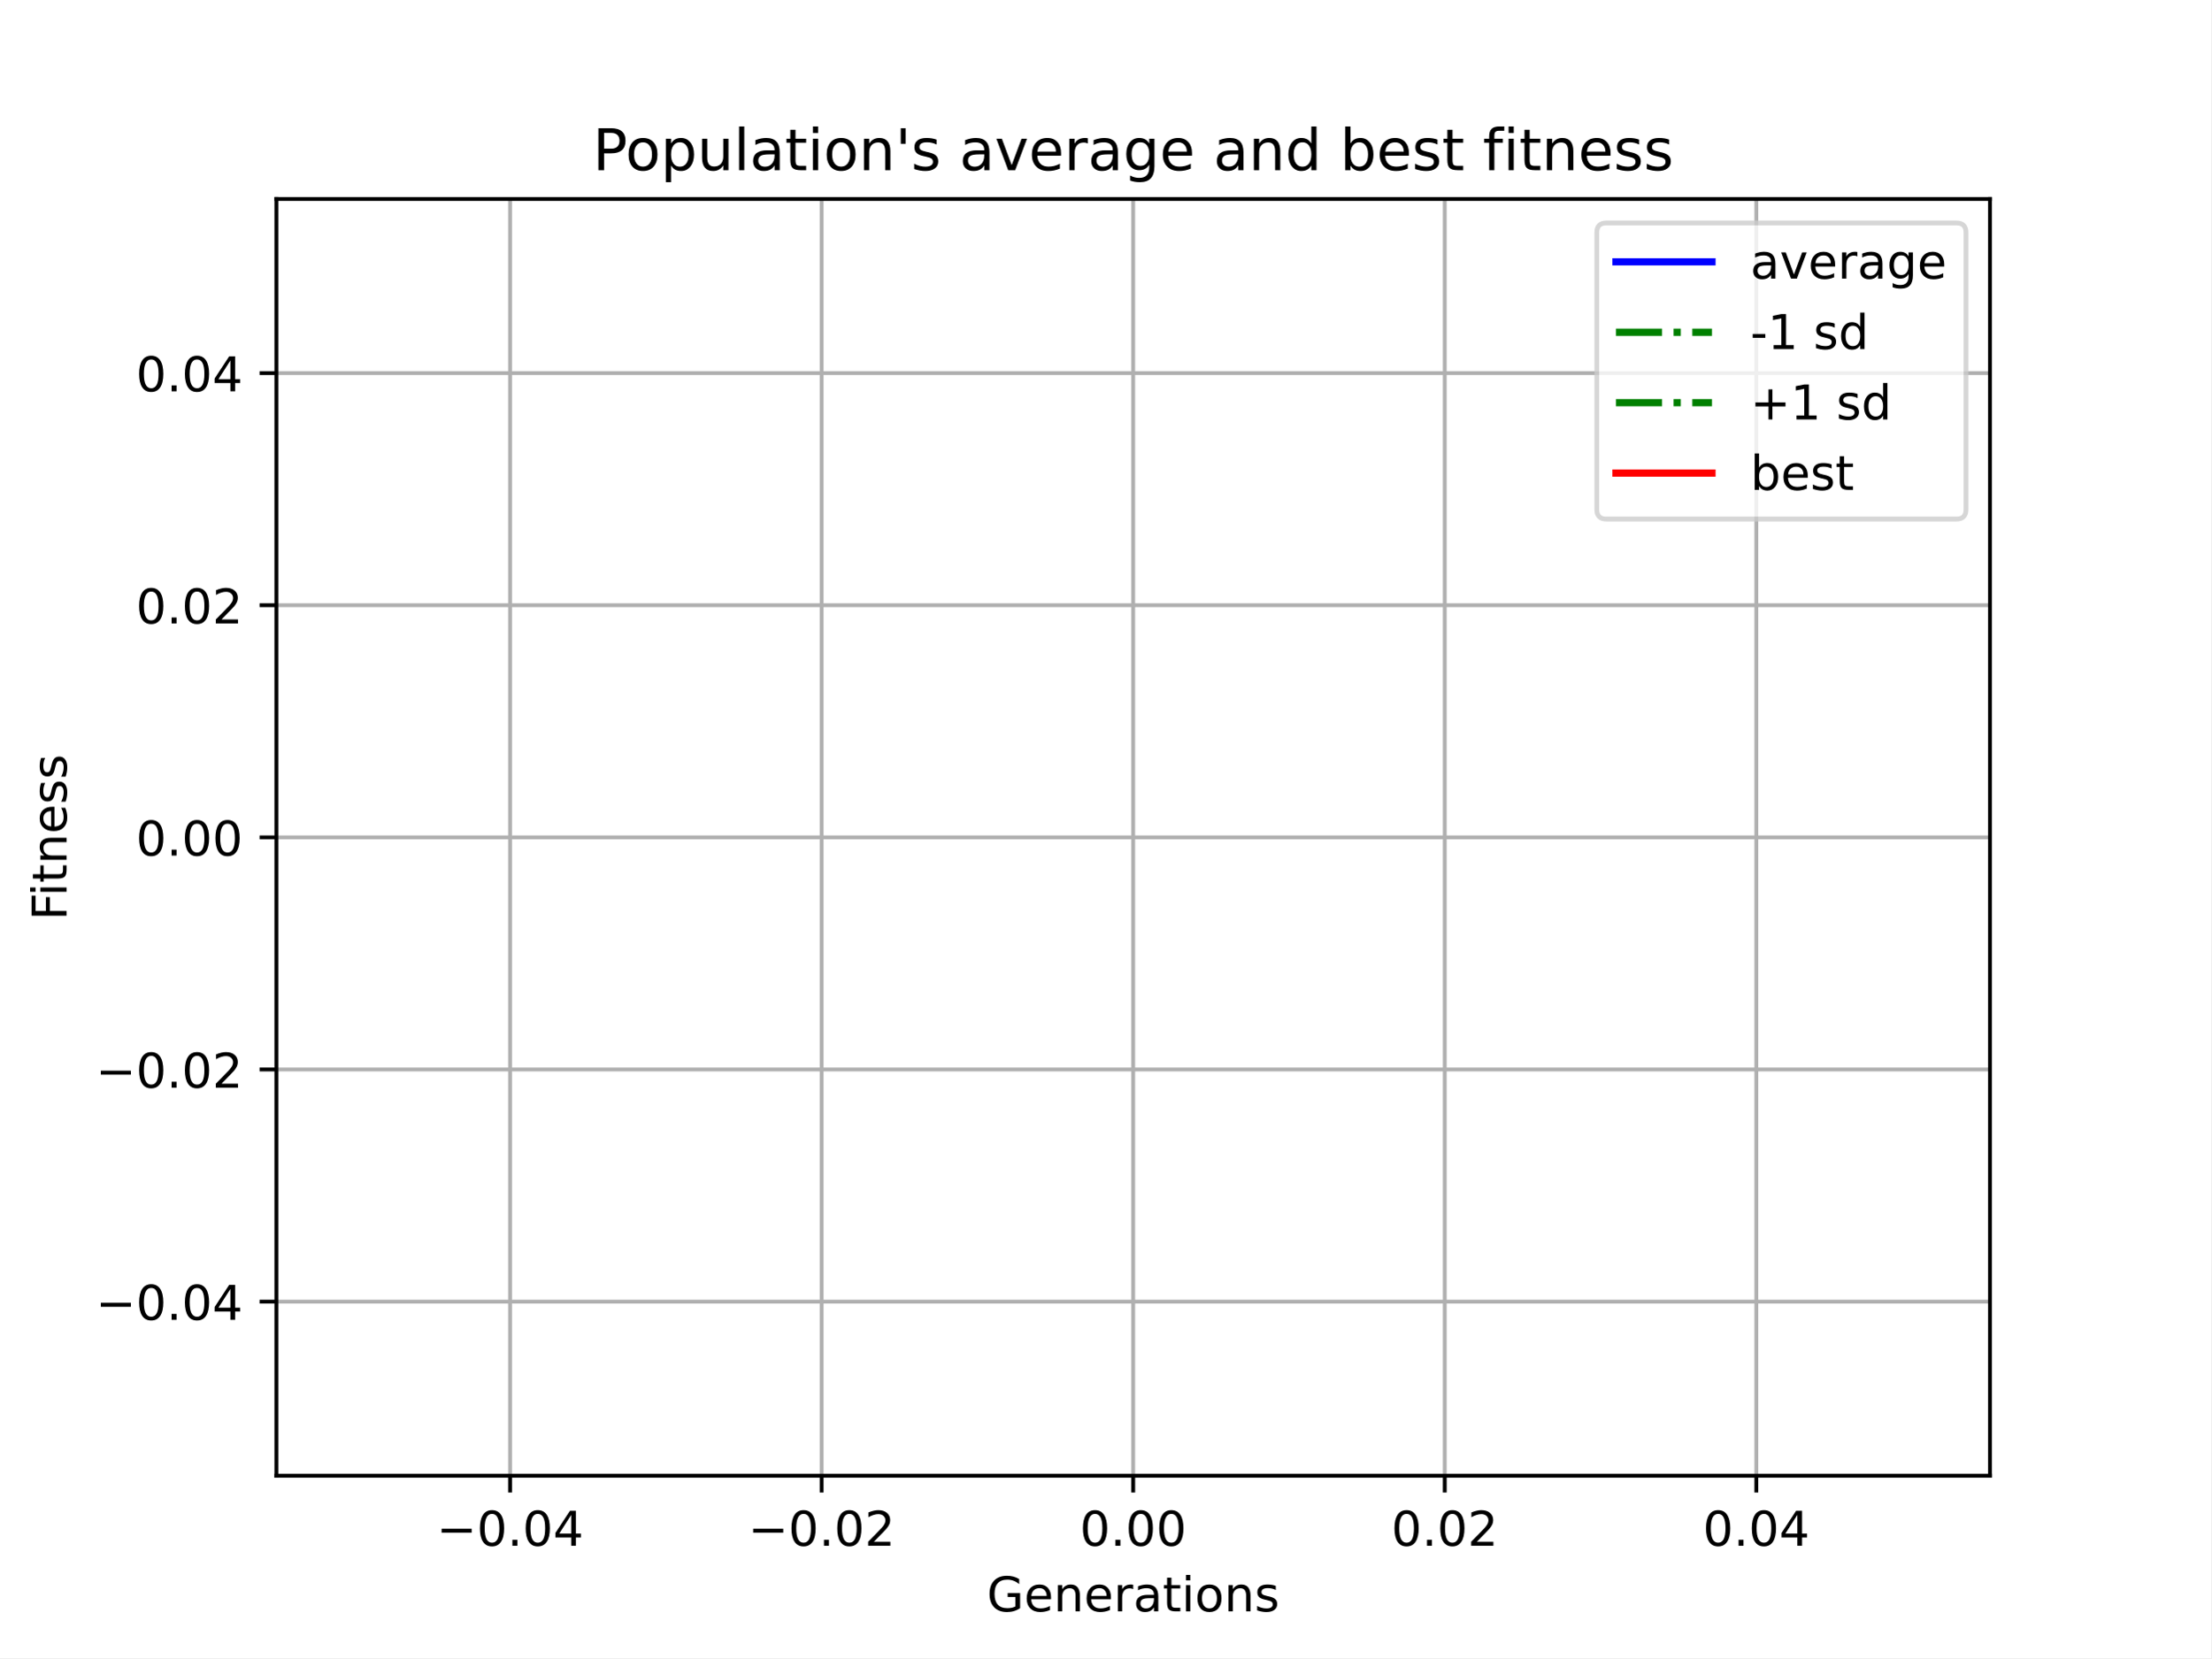
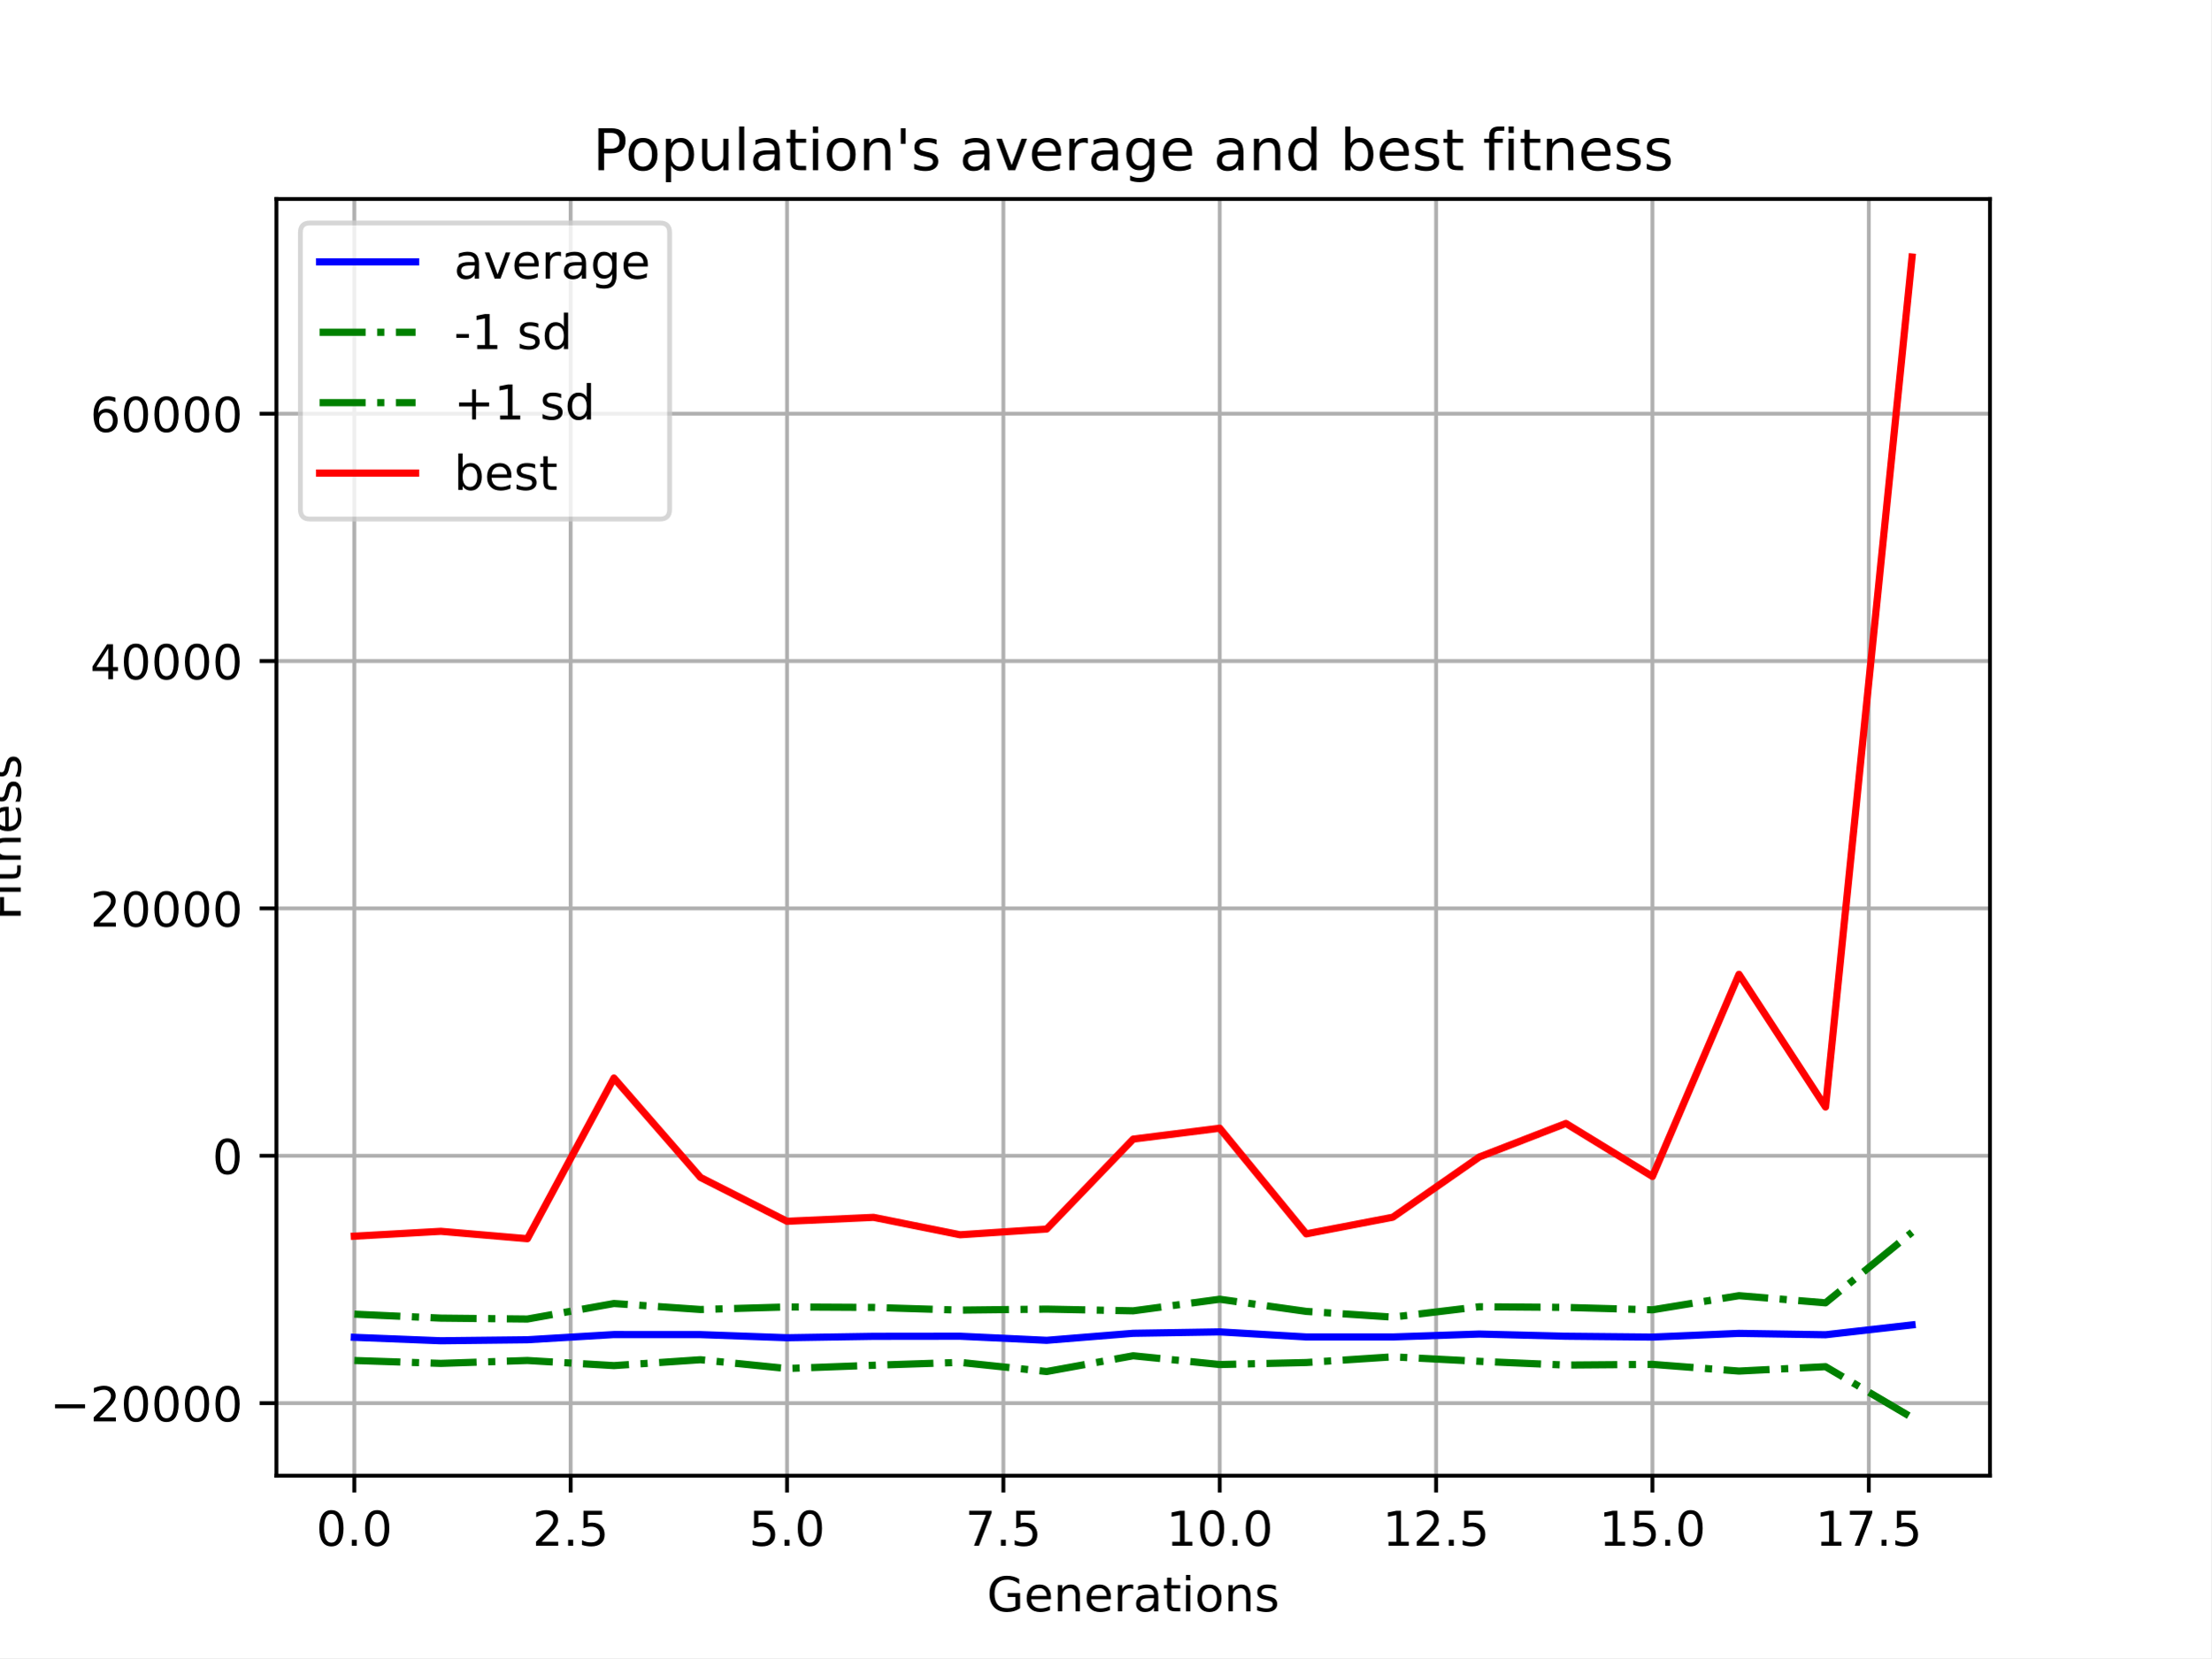
<svg xmlns="http://www.w3.org/2000/svg" xmlns:xlink="http://www.w3.org/1999/xlink" width="460.8pt" height="345.6pt" viewBox="0 0 460.8 345.6" version="1.1">
  <defs>
    <style type="text/css">*{stroke-linejoin: round; stroke-linecap: butt}</style>
  </defs>
  <g id="figure_1">
    <g id="patch_1">
      <path d="M 0 345.6  L 460.8 345.6  L 460.8 0  L 0 0  z " style="fill: #ffffff" />
    </g>
    <g id="axes_1">
      <g id="patch_2">
        <path d="M 57.6 307.584  L 414.72 307.584  L 414.72 41.472  L 57.6 41.472  z " style="fill: #ffffff" />
      </g>
      <g id="matplotlib.axis_1">
        <g id="xtick_1">
          <g id="line2d_1">
-             <path d="M 106.298 307.584  L 106.298 41.472  " clip-path="url(#p8abf6c7b12)" style="fill: none; stroke: #b0b0b0; stroke-width: 0.8; stroke-linecap: square" />
+             <path d="M 73.833 307.584  L 73.833 41.472  " clip-path="url(#p8ee407ed98)" style="fill: none; stroke: #b0b0b0; stroke-width: 0.8; stroke-linecap: square" />
          </g>
          <g id="line2d_2">
            <defs>
-               <path id="mfdd8f6422d" d="M 0 0  L 0 3.5  " style="stroke: #000000; stroke-width: 0.8" />
-             </defs>
-             <g>
-               <use xlink:href="#mfdd8f6422d" x="106.298" y="307.584" style="stroke: #000000; stroke-width: 0.8" />
+               <path id="m136a952a26" d="M 0 0  L 0 3.5  " style="stroke: #000000; stroke-width: 0.8" />
+             </defs>
+             <g>
+               <use xlink:href="#m136a952a26" x="73.833" y="307.584" style="stroke: #000000; stroke-width: 0.8" />
            </g>
          </g>
          <g id="text_1">
-             <g transform="translate(90.97553 322.1824)scale(0.1 -0.1)">
-               <defs>
-                 <path id="DejaVuSans-2212" d="M 678 2272  L 4684 2272  L 4684 1741  L 678 1741  L 678 2272  z " transform="scale(0.015625)" />
+             <g transform="translate(65.88116 322.1824)scale(0.1 -0.1)">
+               <defs>
                <path id="DejaVuSans-30" d="M 2034 4250  Q 1547 4250 1301 3770  Q 1056 3291 1056 2328  Q 1056 1369 1301 889  Q 1547 409 2034 409  Q 2525 409 2770 889  Q 3016 1369 3016 2328  Q 3016 3291 2770 3770  Q 2525 4250 2034 4250  z M 2034 4750  Q 2819 4750 3233 4129  Q 3647 3509 3647 2328  Q 3647 1150 3233 529  Q 2819 -91 2034 -91  Q 1250 -91 836 529  Q 422 1150 422 2328  Q 422 3509 836 4129  Q 1250 4750 2034 4750  z " transform="scale(0.015625)" />
                <path id="DejaVuSans-2e" d="M 684 794  L 1344 794  L 1344 0  L 684 0  L 684 794  z " transform="scale(0.015625)" />
-                 <path id="DejaVuSans-34" d="M 2419 4116  L 825 1625  L 2419 1625  L 2419 4116  z M 2253 4666  L 3047 4666  L 3047 1625  L 3713 1625  L 3713 1100  L 3047 1100  L 3047 0  L 2419 0  L 2419 1100  L 313 1100  L 313 1709  L 2253 4666  z " transform="scale(0.015625)" />
-               </defs>
-               <use xlink:href="#DejaVuSans-2212" />
-               <use xlink:href="#DejaVuSans-30" x="83.789" />
-               <use xlink:href="#DejaVuSans-2e" x="147.412" />
-               <use xlink:href="#DejaVuSans-30" x="179.199" />
-               <use xlink:href="#DejaVuSans-34" x="242.822" />
-             </g>
-           </g>
-         </g>
-         <g id="xtick_2">
-           <g id="line2d_3">
-             <path d="M 171.229 307.584  L 171.229 41.472  " clip-path="url(#p8abf6c7b12)" style="fill: none; stroke: #b0b0b0; stroke-width: 0.8; stroke-linecap: square" />
-           </g>
-           <g id="line2d_4">
-             <g>
-               <use xlink:href="#mfdd8f6422d" x="171.229" y="307.584" style="stroke: #000000; stroke-width: 0.8" />
-             </g>
-           </g>
-           <g id="text_2">
-             <g transform="translate(155.9064 322.1824)scale(0.1 -0.1)">
-               <defs>
-                 <path id="DejaVuSans-32" d="M 1228 531  L 3431 531  L 3431 0  L 469 0  L 469 531  Q 828 903 1448 1529  Q 2069 2156 2228 2338  Q 2531 2678 2651 2914  Q 2772 3150 2772 3378  Q 2772 3750 2511 3984  Q 2250 4219 1831 4219  Q 1534 4219 1204 4116  Q 875 4013 500 3803  L 500 4441  Q 881 4594 1212 4672  Q 1544 4750 1819 4750  Q 2544 4750 2975 4387  Q 3406 4025 3406 3419  Q 3406 3131 3298 2873  Q 3191 2616 2906 2266  Q 2828 2175 2409 1742  Q 1991 1309 1228 531  z " transform="scale(0.015625)" />
-               </defs>
-               <use xlink:href="#DejaVuSans-2212" />
-               <use xlink:href="#DejaVuSans-30" x="83.789" />
-               <use xlink:href="#DejaVuSans-2e" x="147.412" />
-               <use xlink:href="#DejaVuSans-30" x="179.199" />
-               <use xlink:href="#DejaVuSans-32" x="242.822" />
-             </g>
-           </g>
-         </g>
-         <g id="xtick_3">
-           <g id="line2d_5">
-             <path d="M 236.16 307.584  L 236.16 41.472  " clip-path="url(#p8abf6c7b12)" style="fill: none; stroke: #b0b0b0; stroke-width: 0.8; stroke-linecap: square" />
-           </g>
-           <g id="line2d_6">
-             <g>
-               <use xlink:href="#mfdd8f6422d" x="236.16" y="307.584" style="stroke: #000000; stroke-width: 0.8" />
-             </g>
-           </g>
-           <g id="text_3">
-             <g transform="translate(225.0272 322.1824)scale(0.1 -0.1)">
+               </defs>
              <use xlink:href="#DejaVuSans-30" />
              <use xlink:href="#DejaVuSans-2e" x="63.623" />
              <use xlink:href="#DejaVuSans-30" x="95.41" />
-               <use xlink:href="#DejaVuSans-30" x="159.033" />
+             </g>
+           </g>
+         </g>
+         <g id="xtick_2">
+           <g id="line2d_3">
+             <path d="M 118.924 307.584  L 118.924 41.472  " clip-path="url(#p8ee407ed98)" style="fill: none; stroke: #b0b0b0; stroke-width: 0.8; stroke-linecap: square" />
+           </g>
+           <g id="line2d_4">
+             <g>
+               <use xlink:href="#m136a952a26" x="118.924" y="307.584" style="stroke: #000000; stroke-width: 0.8" />
+             </g>
+           </g>
+           <g id="text_2">
+             <g transform="translate(110.9721 322.1824)scale(0.1 -0.1)">
+               <defs>
+                 <path id="DejaVuSans-32" d="M 1228 531  L 3431 531  L 3431 0  L 469 0  L 469 531  Q 828 903 1448 1529  Q 2069 2156 2228 2338  Q 2531 2678 2651 2914  Q 2772 3150 2772 3378  Q 2772 3750 2511 3984  Q 2250 4219 1831 4219  Q 1534 4219 1204 4116  Q 875 4013 500 3803  L 500 4441  Q 881 4594 1212 4672  Q 1544 4750 1819 4750  Q 2544 4750 2975 4387  Q 3406 4025 3406 3419  Q 3406 3131 3298 2873  Q 3191 2616 2906 2266  Q 2828 2175 2409 1742  Q 1991 1309 1228 531  z " transform="scale(0.015625)" />
+                 <path id="DejaVuSans-35" d="M 691 4666  L 3169 4666  L 3169 4134  L 1269 4134  L 1269 2991  Q 1406 3038 1543 3061  Q 1681 3084 1819 3084  Q 2600 3084 3056 2656  Q 3513 2228 3513 1497  Q 3513 744 3044 326  Q 2575 -91 1722 -91  Q 1428 -91 1123 -41  Q 819 9 494 109  L 494 744  Q 775 591 1075 516  Q 1375 441 1709 441  Q 2250 441 2565 725  Q 2881 1009 2881 1497  Q 2881 1984 2565 2268  Q 2250 2553 1709 2553  Q 1456 2553 1204 2497  Q 953 2441 691 2322  L 691 4666  z " transform="scale(0.015625)" />
+               </defs>
+               <use xlink:href="#DejaVuSans-32" />
+               <use xlink:href="#DejaVuSans-2e" x="63.623" />
+               <use xlink:href="#DejaVuSans-35" x="95.41" />
+             </g>
+           </g>
+         </g>
+         <g id="xtick_3">
+           <g id="line2d_5">
+             <path d="M 164.015 307.584  L 164.015 41.472  " clip-path="url(#p8ee407ed98)" style="fill: none; stroke: #b0b0b0; stroke-width: 0.8; stroke-linecap: square" />
+           </g>
+           <g id="line2d_6">
+             <g>
+               <use xlink:href="#m136a952a26" x="164.015" y="307.584" style="stroke: #000000; stroke-width: 0.8" />
+             </g>
+           </g>
+           <g id="text_3">
+             <g transform="translate(156.063 322.1824)scale(0.1 -0.1)">
+               <use xlink:href="#DejaVuSans-35" />
+               <use xlink:href="#DejaVuSans-2e" x="63.623" />
+               <use xlink:href="#DejaVuSans-30" x="95.41" />
            </g>
          </g>
        </g>
        <g id="xtick_4">
          <g id="line2d_7">
-             <path d="M 301.091 307.584  L 301.091 41.472  " clip-path="url(#p8abf6c7b12)" style="fill: none; stroke: #b0b0b0; stroke-width: 0.8; stroke-linecap: square" />
+             <path d="M 209.105 307.584  L 209.105 41.472  " clip-path="url(#p8ee407ed98)" style="fill: none; stroke: #b0b0b0; stroke-width: 0.8; stroke-linecap: square" />
          </g>
          <g id="line2d_8">
            <g>
-               <use xlink:href="#mfdd8f6422d" x="301.091" y="307.584" style="stroke: #000000; stroke-width: 0.8" />
+               <use xlink:href="#m136a952a26" x="209.105" y="307.584" style="stroke: #000000; stroke-width: 0.8" />
            </g>
          </g>
          <g id="text_4">
-             <g transform="translate(289.9581 322.1824)scale(0.1 -0.1)">
-               <use xlink:href="#DejaVuSans-30" />
+             <g transform="translate(201.1539 322.1824)scale(0.1 -0.1)">
+               <defs>
+                 <path id="DejaVuSans-37" d="M 525 4666  L 3525 4666  L 3525 4397  L 1831 0  L 1172 0  L 2766 4134  L 525 4134  L 525 4666  z " transform="scale(0.015625)" />
+               </defs>
+               <use xlink:href="#DejaVuSans-37" />
              <use xlink:href="#DejaVuSans-2e" x="63.623" />
-               <use xlink:href="#DejaVuSans-30" x="95.41" />
-               <use xlink:href="#DejaVuSans-32" x="159.033" />
+               <use xlink:href="#DejaVuSans-35" x="95.41" />
            </g>
          </g>
        </g>
        <g id="xtick_5">
          <g id="line2d_9">
-             <path d="M 366.022 307.584  L 366.022 41.472  " clip-path="url(#p8abf6c7b12)" style="fill: none; stroke: #b0b0b0; stroke-width: 0.8; stroke-linecap: square" />
+             <path d="M 254.196 307.584  L 254.196 41.472  " clip-path="url(#p8ee407ed98)" style="fill: none; stroke: #b0b0b0; stroke-width: 0.8; stroke-linecap: square" />
          </g>
          <g id="line2d_10">
            <g>
-               <use xlink:href="#mfdd8f6422d" x="366.022" y="307.584" style="stroke: #000000; stroke-width: 0.8" />
+               <use xlink:href="#m136a952a26" x="254.196" y="307.584" style="stroke: #000000; stroke-width: 0.8" />
            </g>
          </g>
          <g id="text_5">
-             <g transform="translate(354.889 322.1824)scale(0.1 -0.1)">
-               <use xlink:href="#DejaVuSans-30" />
-               <use xlink:href="#DejaVuSans-2e" x="63.623" />
-               <use xlink:href="#DejaVuSans-30" x="95.41" />
-               <use xlink:href="#DejaVuSans-34" x="159.033" />
-             </g>
-           </g>
-         </g>
-         <g id="text_6">
+             <g transform="translate(243.0636 322.1824)scale(0.1 -0.1)">
+               <defs>
+                 <path id="DejaVuSans-31" d="M 794 531  L 1825 531  L 1825 4091  L 703 3866  L 703 4441  L 1819 4666  L 2450 4666  L 2450 531  L 3481 531  L 3481 0  L 794 0  L 794 531  z " transform="scale(0.015625)" />
+               </defs>
+               <use xlink:href="#DejaVuSans-31" />
+               <use xlink:href="#DejaVuSans-30" x="63.623" />
+               <use xlink:href="#DejaVuSans-2e" x="127.246" />
+               <use xlink:href="#DejaVuSans-30" x="159.033" />
+             </g>
+           </g>
+         </g>
+         <g id="xtick_6">
+           <g id="line2d_11">
+             <path d="M 299.287 307.584  L 299.287 41.472  " clip-path="url(#p8ee407ed98)" style="fill: none; stroke: #b0b0b0; stroke-width: 0.8; stroke-linecap: square" />
+           </g>
+           <g id="line2d_12">
+             <g>
+               <use xlink:href="#m136a952a26" x="299.287" y="307.584" style="stroke: #000000; stroke-width: 0.8" />
+             </g>
+           </g>
+           <g id="text_6">
+             <g transform="translate(288.1545 322.1824)scale(0.1 -0.1)">
+               <use xlink:href="#DejaVuSans-31" />
+               <use xlink:href="#DejaVuSans-32" x="63.623" />
+               <use xlink:href="#DejaVuSans-2e" x="127.246" />
+               <use xlink:href="#DejaVuSans-35" x="159.033" />
+             </g>
+           </g>
+         </g>
+         <g id="xtick_7">
+           <g id="line2d_13">
+             <path d="M 344.378 307.584  L 344.378 41.472  " clip-path="url(#p8ee407ed98)" style="fill: none; stroke: #b0b0b0; stroke-width: 0.8; stroke-linecap: square" />
+           </g>
+           <g id="line2d_14">
+             <g>
+               <use xlink:href="#m136a952a26" x="344.378" y="307.584" style="stroke: #000000; stroke-width: 0.8" />
+             </g>
+           </g>
+           <g id="text_7">
+             <g transform="translate(333.2454 322.1824)scale(0.1 -0.1)">
+               <use xlink:href="#DejaVuSans-31" />
+               <use xlink:href="#DejaVuSans-35" x="63.623" />
+               <use xlink:href="#DejaVuSans-2e" x="127.246" />
+               <use xlink:href="#DejaVuSans-30" x="159.033" />
+             </g>
+           </g>
+         </g>
+         <g id="xtick_8">
+           <g id="line2d_15">
+             <path d="M 389.469 307.584  L 389.469 41.472  " clip-path="url(#p8ee407ed98)" style="fill: none; stroke: #b0b0b0; stroke-width: 0.8; stroke-linecap: square" />
+           </g>
+           <g id="line2d_16">
+             <g>
+               <use xlink:href="#m136a952a26" x="389.469" y="307.584" style="stroke: #000000; stroke-width: 0.8" />
+             </g>
+           </g>
+           <g id="text_8">
+             <g transform="translate(378.3363 322.1824)scale(0.1 -0.1)">
+               <use xlink:href="#DejaVuSans-31" />
+               <use xlink:href="#DejaVuSans-37" x="63.623" />
+               <use xlink:href="#DejaVuSans-2e" x="127.246" />
+               <use xlink:href="#DejaVuSans-35" x="159.033" />
+             </g>
+           </g>
+         </g>
+         <g id="text_9">
          <g transform="translate(205.6623 335.8606)scale(0.1 -0.1)">
            <defs>
              <path id="DejaVuSans-47" d="M 3809 666  L 3809 1919  L 2778 1919  L 2778 2438  L 4434 2438  L 4434 434  Q 4069 175 3628 42  Q 3188 -91 2688 -91  Q 1594 -91 976 548  Q 359 1188 359 2328  Q 359 3472 976 4111  Q 1594 4750 2688 4750  Q 3144 4750 3555 4637  Q 3966 4525 4313 4306  L 4313 3634  Q 3963 3931 3569 4081  Q 3175 4231 2741 4231  Q 1884 4231 1454 3753  Q 1025 3275 1025 2328  Q 1025 1384 1454 906  Q 1884 428 2741 428  Q 3075 428 3337 486  Q 3600 544 3809 666  z " transform="scale(0.015625)" />
              <path id="DejaVuSans-65" d="M 3597 1894  L 3597 1613  L 953 1613  Q 991 1019 1311 708  Q 1631 397 2203 397  Q 2534 397 2845 478  Q 3156 559 3463 722  L 3463 178  Q 3153 47 2828 -22  Q 2503 -91 2169 -91  Q 1331 -91 842 396  Q 353 884 353 1716  Q 353 2575 817 3079  Q 1281 3584 2069 3584  Q 2775 3584 3186 3129  Q 3597 2675 3597 1894  z M 3022 2063  Q 3016 2534 2758 2815  Q 2500 3097 2075 3097  Q 1594 3097 1305 2825  Q 1016 2553 972 2059  L 3022 2063  z " transform="scale(0.015625)" />
              <path id="DejaVuSans-6e" d="M 3513 2113  L 3513 0  L 2938 0  L 2938 2094  Q 2938 2591 2744 2837  Q 2550 3084 2163 3084  Q 1697 3084 1428 2787  Q 1159 2491 1159 1978  L 1159 0  L 581 0  L 581 3500  L 1159 3500  L 1159 2956  Q 1366 3272 1645 3428  Q 1925 3584 2291 3584  Q 2894 3584 3203 3211  Q 3513 2838 3513 2113  z " transform="scale(0.015625)" />
              <path id="DejaVuSans-72" d="M 2631 2963  Q 2534 3019 2420 3045  Q 2306 3072 2169 3072  Q 1681 3072 1420 2755  Q 1159 2438 1159 1844  L 1159 0  L 581 0  L 581 3500  L 1159 3500  L 1159 2956  Q 1341 3275 1631 3429  Q 1922 3584 2338 3584  Q 2397 3584 2469 3576  Q 2541 3569 2628 3553  L 2631 2963  z " transform="scale(0.015625)" />
              <path id="DejaVuSans-61" d="M 2194 1759  Q 1497 1759 1228 1600  Q 959 1441 959 1056  Q 959 750 1161 570  Q 1363 391 1709 391  Q 2188 391 2477 730  Q 2766 1069 2766 1631  L 2766 1759  L 2194 1759  z M 3341 1997  L 3341 0  L 2766 0  L 2766 531  Q 2569 213 2275 61  Q 1981 -91 1556 -91  Q 1019 -91 701 211  Q 384 513 384 1019  Q 384 1609 779 1909  Q 1175 2209 1959 2209  L 2766 2209  L 2766 2266  Q 2766 2663 2505 2880  Q 2244 3097 1772 3097  Q 1472 3097 1187 3025  Q 903 2953 641 2809  L 641 3341  Q 956 3463 1253 3523  Q 1550 3584 1831 3584  Q 2591 3584 2966 3190  Q 3341 2797 3341 1997  z " transform="scale(0.015625)" />
              <path id="DejaVuSans-74" d="M 1172 4494  L 1172 3500  L 2356 3500  L 2356 3053  L 1172 3053  L 1172 1153  Q 1172 725 1289 603  Q 1406 481 1766 481  L 2356 481  L 2356 0  L 1766 0  Q 1100 0 847 248  Q 594 497 594 1153  L 594 3053  L 172 3053  L 172 3500  L 594 3500  L 594 4494  L 1172 4494  z " transform="scale(0.015625)" />
              <path id="DejaVuSans-69" d="M 603 3500  L 1178 3500  L 1178 0  L 603 0  L 603 3500  z M 603 4863  L 1178 4863  L 1178 4134  L 603 4134  L 603 4863  z " transform="scale(0.015625)" />
              <path id="DejaVuSans-6f" d="M 1959 3097  Q 1497 3097 1228 2736  Q 959 2375 959 1747  Q 959 1119 1226 758  Q 1494 397 1959 397  Q 2419 397 2687 759  Q 2956 1122 2956 1747  Q 2956 2369 2687 2733  Q 2419 3097 1959 3097  z M 1959 3584  Q 2709 3584 3137 3096  Q 3566 2609 3566 1747  Q 3566 888 3137 398  Q 2709 -91 1959 -91  Q 1206 -91 779 398  Q 353 888 353 1747  Q 353 2609 779 3096  Q 1206 3584 1959 3584  z " transform="scale(0.015625)" />
              <path id="DejaVuSans-73" d="M 2834 3397  L 2834 2853  Q 2591 2978 2328 3040  Q 2066 3103 1784 3103  Q 1356 3103 1142 2972  Q 928 2841 928 2578  Q 928 2378 1081 2264  Q 1234 2150 1697 2047  L 1894 2003  Q 2506 1872 2764 1633  Q 3022 1394 3022 966  Q 3022 478 2636 193  Q 2250 -91 1575 -91  Q 1294 -91 989 -36  Q 684 19 347 128  L 347 722  Q 666 556 975 473  Q 1284 391 1588 391  Q 1994 391 2212 530  Q 2431 669 2431 922  Q 2431 1156 2273 1281  Q 2116 1406 1581 1522  L 1381 1569  Q 847 1681 609 1914  Q 372 2147 372 2553  Q 372 3047 722 3315  Q 1072 3584 1716 3584  Q 2034 3584 2315 3537  Q 2597 3491 2834 3397  z " transform="scale(0.015625)" />
            </defs>
            <use xlink:href="#DejaVuSans-47" />
            <use xlink:href="#DejaVuSans-65" x="77.49" />
            <use xlink:href="#DejaVuSans-6e" x="139.014" />
            <use xlink:href="#DejaVuSans-65" x="202.393" />
            <use xlink:href="#DejaVuSans-72" x="263.916" />
            <use xlink:href="#DejaVuSans-61" x="305.029" />
            <use xlink:href="#DejaVuSans-74" x="366.309" />
            <use xlink:href="#DejaVuSans-69" x="405.518" />
            <use xlink:href="#DejaVuSans-6f" x="433.301" />
            <use xlink:href="#DejaVuSans-6e" x="494.482" />
            <use xlink:href="#DejaVuSans-73" x="557.861" />
          </g>
        </g>
      </g>
      <g id="matplotlib.axis_2">
        <g id="ytick_1">
-           <g id="line2d_11">
-             <path d="M 57.6 271.296  L 414.72 271.296  " clip-path="url(#p8abf6c7b12)" style="fill: none; stroke: #b0b0b0; stroke-width: 0.8; stroke-linecap: square" />
-           </g>
-           <g id="line2d_12">
-             <defs>
-               <path id="m868f7bd06b" d="M 0 0  L -3.5 0  " style="stroke: #000000; stroke-width: 0.8" />
-             </defs>
-             <g>
-               <use xlink:href="#m868f7bd06b" x="57.6" y="271.296" style="stroke: #000000; stroke-width: 0.8" />
-             </g>
-           </g>
-           <g id="text_7">
-             <g transform="translate(19.95469 275.0952)scale(0.1 -0.1)">
+           <g id="line2d_17">
+             <path d="M 57.6 292.46  L 414.72 292.46  " clip-path="url(#p8ee407ed98)" style="fill: none; stroke: #b0b0b0; stroke-width: 0.8; stroke-linecap: square" />
+           </g>
+           <g id="line2d_18">
+             <defs>
+               <path id="mb5ba6dbe4c" d="M 0 0  L -3.5 0  " style="stroke: #000000; stroke-width: 0.8" />
+             </defs>
+             <g>
+               <use xlink:href="#mb5ba6dbe4c" x="57.6" y="292.46" style="stroke: #000000; stroke-width: 0.8" />
+             </g>
+           </g>
+           <g id="text_10">
+             <g transform="translate(10.40781 296.2594)scale(0.1 -0.1)">
+               <defs>
+                 <path id="DejaVuSans-2212" d="M 678 2272  L 4684 2272  L 4684 1741  L 678 1741  L 678 2272  z " transform="scale(0.015625)" />
+               </defs>
              <use xlink:href="#DejaVuSans-2212" />
-               <use xlink:href="#DejaVuSans-30" x="83.789" />
-               <use xlink:href="#DejaVuSans-2e" x="147.412" />
-               <use xlink:href="#DejaVuSans-30" x="179.199" />
-               <use xlink:href="#DejaVuSans-34" x="242.822" />
+               <use xlink:href="#DejaVuSans-32" x="83.789" />
+               <use xlink:href="#DejaVuSans-30" x="147.412" />
+               <use xlink:href="#DejaVuSans-30" x="211.035" />
+               <use xlink:href="#DejaVuSans-30" x="274.658" />
+               <use xlink:href="#DejaVuSans-30" x="338.281" />
            </g>
          </g>
        </g>
        <g id="ytick_2">
-           <g id="line2d_13">
-             <path d="M 57.6 222.912  L 414.72 222.912  " clip-path="url(#p8abf6c7b12)" style="fill: none; stroke: #b0b0b0; stroke-width: 0.8; stroke-linecap: square" />
-           </g>
-           <g id="line2d_14">
-             <g>
-               <use xlink:href="#m868f7bd06b" x="57.6" y="222.912" style="stroke: #000000; stroke-width: 0.8" />
-             </g>
-           </g>
-           <g id="text_8">
-             <g transform="translate(19.95469 226.7112)scale(0.1 -0.1)">
-               <use xlink:href="#DejaVuSans-2212" />
-               <use xlink:href="#DejaVuSans-30" x="83.789" />
-               <use xlink:href="#DejaVuSans-2e" x="147.412" />
-               <use xlink:href="#DejaVuSans-30" x="179.199" />
-               <use xlink:href="#DejaVuSans-32" x="242.822" />
+           <g id="line2d_19">
+             <path d="M 57.6 240.899  L 414.72 240.899  " clip-path="url(#p8ee407ed98)" style="fill: none; stroke: #b0b0b0; stroke-width: 0.8; stroke-linecap: square" />
+           </g>
+           <g id="line2d_20">
+             <g>
+               <use xlink:href="#mb5ba6dbe4c" x="57.6" y="240.899" style="stroke: #000000; stroke-width: 0.8" />
+             </g>
+           </g>
+           <g id="text_11">
+             <g transform="translate(44.2375 244.6978)scale(0.1 -0.1)">
+               <use xlink:href="#DejaVuSans-30" />
            </g>
          </g>
        </g>
        <g id="ytick_3">
-           <g id="line2d_15">
-             <path d="M 57.6 174.528  L 414.72 174.528  " clip-path="url(#p8abf6c7b12)" style="fill: none; stroke: #b0b0b0; stroke-width: 0.8; stroke-linecap: square" />
-           </g>
-           <g id="line2d_16">
-             <g>
-               <use xlink:href="#m868f7bd06b" x="57.6" y="174.528" style="stroke: #000000; stroke-width: 0.8" />
-             </g>
-           </g>
-           <g id="text_9">
-             <g transform="translate(28.33438 178.3272)scale(0.1 -0.1)">
-               <use xlink:href="#DejaVuSans-30" />
-               <use xlink:href="#DejaVuSans-2e" x="63.623" />
-               <use xlink:href="#DejaVuSans-30" x="95.41" />
-               <use xlink:href="#DejaVuSans-30" x="159.033" />
+           <g id="line2d_21">
+             <path d="M 57.6 189.337  L 414.72 189.337  " clip-path="url(#p8ee407ed98)" style="fill: none; stroke: #b0b0b0; stroke-width: 0.8; stroke-linecap: square" />
+           </g>
+           <g id="line2d_22">
+             <g>
+               <use xlink:href="#mb5ba6dbe4c" x="57.6" y="189.337" style="stroke: #000000; stroke-width: 0.8" />
+             </g>
+           </g>
+           <g id="text_12">
+             <g transform="translate(18.7875 193.1361)scale(0.1 -0.1)">
+               <use xlink:href="#DejaVuSans-32" />
+               <use xlink:href="#DejaVuSans-30" x="63.623" />
+               <use xlink:href="#DejaVuSans-30" x="127.246" />
+               <use xlink:href="#DejaVuSans-30" x="190.869" />
+               <use xlink:href="#DejaVuSans-30" x="254.492" />
            </g>
          </g>
        </g>
        <g id="ytick_4">
-           <g id="line2d_17">
-             <path d="M 57.6 126.144  L 414.72 126.144  " clip-path="url(#p8abf6c7b12)" style="fill: none; stroke: #b0b0b0; stroke-width: 0.8; stroke-linecap: square" />
-           </g>
-           <g id="line2d_18">
-             <g>
-               <use xlink:href="#m868f7bd06b" x="57.6" y="126.144" style="stroke: #000000; stroke-width: 0.8" />
-             </g>
-           </g>
-           <g id="text_10">
-             <g transform="translate(28.33438 129.9432)scale(0.1 -0.1)">
-               <use xlink:href="#DejaVuSans-30" />
-               <use xlink:href="#DejaVuSans-2e" x="63.623" />
-               <use xlink:href="#DejaVuSans-30" x="95.41" />
-               <use xlink:href="#DejaVuSans-32" x="159.033" />
+           <g id="line2d_23">
+             <path d="M 57.6 137.775  L 414.72 137.775  " clip-path="url(#p8ee407ed98)" style="fill: none; stroke: #b0b0b0; stroke-width: 0.8; stroke-linecap: square" />
+           </g>
+           <g id="line2d_24">
+             <g>
+               <use xlink:href="#mb5ba6dbe4c" x="57.6" y="137.775" style="stroke: #000000; stroke-width: 0.8" />
+             </g>
+           </g>
+           <g id="text_13">
+             <g transform="translate(18.7875 141.5745)scale(0.1 -0.1)">
+               <defs>
+                 <path id="DejaVuSans-34" d="M 2419 4116  L 825 1625  L 2419 1625  L 2419 4116  z M 2253 4666  L 3047 4666  L 3047 1625  L 3713 1625  L 3713 1100  L 3047 1100  L 3047 0  L 2419 0  L 2419 1100  L 313 1100  L 313 1709  L 2253 4666  z " transform="scale(0.015625)" />
+               </defs>
+               <use xlink:href="#DejaVuSans-34" />
+               <use xlink:href="#DejaVuSans-30" x="63.623" />
+               <use xlink:href="#DejaVuSans-30" x="127.246" />
+               <use xlink:href="#DejaVuSans-30" x="190.869" />
+               <use xlink:href="#DejaVuSans-30" x="254.492" />
            </g>
          </g>
        </g>
        <g id="ytick_5">
-           <g id="line2d_19">
-             <path d="M 57.6 77.76  L 414.72 77.76  " clip-path="url(#p8abf6c7b12)" style="fill: none; stroke: #b0b0b0; stroke-width: 0.8; stroke-linecap: square" />
-           </g>
-           <g id="line2d_20">
-             <g>
-               <use xlink:href="#m868f7bd06b" x="57.6" y="77.76" style="stroke: #000000; stroke-width: 0.8" />
-             </g>
-           </g>
-           <g id="text_11">
-             <g transform="translate(28.33438 81.55922)scale(0.1 -0.1)">
-               <use xlink:href="#DejaVuSans-30" />
-               <use xlink:href="#DejaVuSans-2e" x="63.623" />
-               <use xlink:href="#DejaVuSans-30" x="95.41" />
-               <use xlink:href="#DejaVuSans-34" x="159.033" />
-             </g>
-           </g>
-         </g>
-         <g id="text_12">
-           <g transform="translate(13.875 191.8452)rotate(-90)scale(0.1 -0.1)">
+           <g id="line2d_25">
+             <path d="M 57.6 86.214  L 414.72 86.214  " clip-path="url(#p8ee407ed98)" style="fill: none; stroke: #b0b0b0; stroke-width: 0.8; stroke-linecap: square" />
+           </g>
+           <g id="line2d_26">
+             <g>
+               <use xlink:href="#mb5ba6dbe4c" x="57.6" y="86.214" style="stroke: #000000; stroke-width: 0.8" />
+             </g>
+           </g>
+           <g id="text_14">
+             <g transform="translate(18.7875 90.01292)scale(0.1 -0.1)">
+               <defs>
+                 <path id="DejaVuSans-36" d="M 2113 2584  Q 1688 2584 1439 2293  Q 1191 2003 1191 1497  Q 1191 994 1439 701  Q 1688 409 2113 409  Q 2538 409 2786 701  Q 3034 994 3034 1497  Q 3034 2003 2786 2293  Q 2538 2584 2113 2584  z M 3366 4563  L 3366 3988  Q 3128 4100 2886 4159  Q 2644 4219 2406 4219  Q 1781 4219 1451 3797  Q 1122 3375 1075 2522  Q 1259 2794 1537 2939  Q 1816 3084 2150 3084  Q 2853 3084 3261 2657  Q 3669 2231 3669 1497  Q 3669 778 3244 343  Q 2819 -91 2113 -91  Q 1303 -91 875 529  Q 447 1150 447 2328  Q 447 3434 972 4092  Q 1497 4750 2381 4750  Q 2619 4750 2861 4703  Q 3103 4656 3366 4563  z " transform="scale(0.015625)" />
+               </defs>
+               <use xlink:href="#DejaVuSans-36" />
+               <use xlink:href="#DejaVuSans-30" x="63.623" />
+               <use xlink:href="#DejaVuSans-30" x="127.246" />
+               <use xlink:href="#DejaVuSans-30" x="190.869" />
+               <use xlink:href="#DejaVuSans-30" x="254.492" />
+             </g>
+           </g>
+         </g>
+         <g id="text_15">
+           <g transform="translate(4.328125 191.8452)rotate(-90)scale(0.1 -0.1)">
            <defs>
              <path id="DejaVuSans-46" d="M 628 4666  L 3309 4666  L 3309 4134  L 1259 4134  L 1259 2759  L 3109 2759  L 3109 2228  L 1259 2228  L 1259 0  L 628 0  L 628 4666  z " transform="scale(0.015625)" />
            </defs>
            <use xlink:href="#DejaVuSans-46" />
            <use xlink:href="#DejaVuSans-69" x="50.27" />
            <use xlink:href="#DejaVuSans-74" x="78.053" />
            <use xlink:href="#DejaVuSans-6e" x="117.262" />
            <use xlink:href="#DejaVuSans-65" x="180.641" />
            <use xlink:href="#DejaVuSans-73" x="242.164" />
            <use xlink:href="#DejaVuSans-73" x="294.264" />
          </g>
        </g>
      </g>
-       <g id="line2d_21" />
-       <g id="line2d_22" />
-       <g id="line2d_23" />
-       <g id="line2d_24" />
+       <g id="line2d_27">
+         <path d="M 73.833 278.746  L 91.869 279.459  L 109.905 279.252  L 127.942 278.169  L 145.978 278.179  L 164.015 278.834  L 182.051 278.542  L 200.087 278.52  L 218.124 279.368  L 236.16 277.906  L 254.196 277.611  L 272.233 278.668  L 290.269 278.672  L 308.305 278.061  L 326.342 278.52  L 344.378 278.697  L 362.415 277.922  L 380.451 278.208  L 398.487 276.158  " clip-path="url(#p8ee407ed98)" style="fill: none; stroke: #0000ff; stroke-width: 1.5; stroke-linecap: square" />
+       </g>
+       <g id="line2d_28">
+         <path d="M 73.833 283.573  L 91.869 284.176  L 109.905 283.571  L 127.942 284.64  L 145.978 283.415  L 164.015 285.25  L 182.051 284.568  L 200.087 283.967  L 218.124 285.872  L 236.16 282.59  L 254.196 284.415  L 272.233 283.998  L 290.269 282.809  L 308.305 283.752  L 326.342 284.529  L 344.378 284.382  L 362.415 285.779  L 380.451 284.862  L 398.487 295.488  " clip-path="url(#p8ee407ed98)" style="fill: none; stroke-dasharray: 9.6,2.4,1.5,2.4; stroke-dashoffset: 0; stroke: #008000; stroke-width: 1.5" />
+       </g>
+       <g id="line2d_29">
+         <path d="M 73.833 273.918  L 91.869 274.741  L 109.905 274.933  L 127.942 271.698  L 145.978 272.943  L 164.015 272.418  L 182.051 272.517  L 200.087 273.073  L 218.124 272.863  L 236.16 273.222  L 254.196 270.808  L 272.233 273.339  L 290.269 274.535  L 308.305 272.371  L 326.342 272.511  L 344.378 273.011  L 362.415 270.065  L 380.451 271.554  L 398.487 256.828  " clip-path="url(#p8ee407ed98)" style="fill: none; stroke-dasharray: 9.6,2.4,1.5,2.4; stroke-dashoffset: 0; stroke: #008000; stroke-width: 1.5" />
+       </g>
+       <g id="line2d_30">
+         <path d="M 73.833 257.666  L 91.869 256.649  L 109.905 258.193  L 127.942 224.701  L 145.978 245.418  L 164.015 254.56  L 182.051 253.74  L 200.087 257.368  L 218.124 256.179  L 236.16 237.428  L 254.196 235.161  L 272.233 257.18  L 290.269 253.71  L 308.305 241.153  L 326.342 234.164  L 344.378 245.213  L 362.415 203.081  L 380.451 230.734  L 398.487 53.568  " clip-path="url(#p8ee407ed98)" style="fill: none; stroke: #ff0000; stroke-width: 1.5; stroke-linecap: square" />
+       </g>
      <g id="patch_3">
        <path d="M 57.6 307.584  L 57.6 41.472  " style="fill: none; stroke: #000000; stroke-width: 0.8; stroke-linejoin: miter; stroke-linecap: square" />
      </g>
      <g id="patch_4">
        <path d="M 414.72 307.584  L 414.72 41.472  " style="fill: none; stroke: #000000; stroke-width: 0.8; stroke-linejoin: miter; stroke-linecap: square" />
      </g>
      <g id="patch_5">
        <path d="M 57.6 307.584  L 414.72 307.584  " style="fill: none; stroke: #000000; stroke-width: 0.8; stroke-linejoin: miter; stroke-linecap: square" />
      </g>
      <g id="patch_6">
        <path d="M 57.6 41.472  L 414.72 41.472  " style="fill: none; stroke: #000000; stroke-width: 0.8; stroke-linejoin: miter; stroke-linecap: square" />
      </g>
-       <g id="text_13">
+       <g id="text_16">
        <g transform="translate(123.5297 35.472)scale(0.12 -0.12)">
          <defs>
            <path id="DejaVuSans-50" d="M 1259 4147  L 1259 2394  L 2053 2394  Q 2494 2394 2734 2622  Q 2975 2850 2975 3272  Q 2975 3691 2734 3919  Q 2494 4147 2053 4147  L 1259 4147  z M 628 4666  L 2053 4666  Q 2838 4666 3239 4311  Q 3641 3956 3641 3272  Q 3641 2581 3239 2228  Q 2838 1875 2053 1875  L 1259 1875  L 1259 0  L 628 0  L 628 4666  z " transform="scale(0.015625)" />
            <path id="DejaVuSans-70" d="M 1159 525  L 1159 -1331  L 581 -1331  L 581 3500  L 1159 3500  L 1159 2969  Q 1341 3281 1617 3432  Q 1894 3584 2278 3584  Q 2916 3584 3314 3078  Q 3713 2572 3713 1747  Q 3713 922 3314 415  Q 2916 -91 2278 -91  Q 1894 -91 1617 61  Q 1341 213 1159 525  z M 3116 1747  Q 3116 2381 2855 2742  Q 2594 3103 2138 3103  Q 1681 3103 1420 2742  Q 1159 2381 1159 1747  Q 1159 1113 1420 752  Q 1681 391 2138 391  Q 2594 391 2855 752  Q 3116 1113 3116 1747  z " transform="scale(0.015625)" />
            <path id="DejaVuSans-75" d="M 544 1381  L 544 3500  L 1119 3500  L 1119 1403  Q 1119 906 1312 657  Q 1506 409 1894 409  Q 2359 409 2629 706  Q 2900 1003 2900 1516  L 2900 3500  L 3475 3500  L 3475 0  L 2900 0  L 2900 538  Q 2691 219 2414 64  Q 2138 -91 1772 -91  Q 1169 -91 856 284  Q 544 659 544 1381  z M 1991 3584  L 1991 3584  z " transform="scale(0.015625)" />
            <path id="DejaVuSans-6c" d="M 603 4863  L 1178 4863  L 1178 0  L 603 0  L 603 4863  z " transform="scale(0.015625)" />
            <path id="DejaVuSans-27" d="M 1147 4666  L 1147 2931  L 616 2931  L 616 4666  L 1147 4666  z " transform="scale(0.015625)" />
            <path id="DejaVuSans-20" transform="scale(0.015625)" />
            <path id="DejaVuSans-76" d="M 191 3500  L 800 3500  L 1894 563  L 2988 3500  L 3597 3500  L 2284 0  L 1503 0  L 191 3500  z " transform="scale(0.015625)" />
            <path id="DejaVuSans-67" d="M 2906 1791  Q 2906 2416 2648 2759  Q 2391 3103 1925 3103  Q 1463 3103 1205 2759  Q 947 2416 947 1791  Q 947 1169 1205 825  Q 1463 481 1925 481  Q 2391 481 2648 825  Q 2906 1169 2906 1791  z M 3481 434  Q 3481 -459 3084 -895  Q 2688 -1331 1869 -1331  Q 1566 -1331 1297 -1286  Q 1028 -1241 775 -1147  L 775 -588  Q 1028 -725 1275 -790  Q 1522 -856 1778 -856  Q 2344 -856 2625 -561  Q 2906 -266 2906 331  L 2906 616  Q 2728 306 2450 153  Q 2172 0 1784 0  Q 1141 0 747 490  Q 353 981 353 1791  Q 353 2603 747 3093  Q 1141 3584 1784 3584  Q 2172 3584 2450 3431  Q 2728 3278 2906 2969  L 2906 3500  L 3481 3500  L 3481 434  z " transform="scale(0.015625)" />
            <path id="DejaVuSans-64" d="M 2906 2969  L 2906 4863  L 3481 4863  L 3481 0  L 2906 0  L 2906 525  Q 2725 213 2448 61  Q 2172 -91 1784 -91  Q 1150 -91 751 415  Q 353 922 353 1747  Q 353 2572 751 3078  Q 1150 3584 1784 3584  Q 2172 3584 2448 3432  Q 2725 3281 2906 2969  z M 947 1747  Q 947 1113 1208 752  Q 1469 391 1925 391  Q 2381 391 2643 752  Q 2906 1113 2906 1747  Q 2906 2381 2643 2742  Q 2381 3103 1925 3103  Q 1469 3103 1208 2742  Q 947 2381 947 1747  z " transform="scale(0.015625)" />
            <path id="DejaVuSans-62" d="M 3116 1747  Q 3116 2381 2855 2742  Q 2594 3103 2138 3103  Q 1681 3103 1420 2742  Q 1159 2381 1159 1747  Q 1159 1113 1420 752  Q 1681 391 2138 391  Q 2594 391 2855 752  Q 3116 1113 3116 1747  z M 1159 2969  Q 1341 3281 1617 3432  Q 1894 3584 2278 3584  Q 2916 3584 3314 3078  Q 3713 2572 3713 1747  Q 3713 922 3314 415  Q 2916 -91 2278 -91  Q 1894 -91 1617 61  Q 1341 213 1159 525  L 1159 0  L 581 0  L 581 4863  L 1159 4863  L 1159 2969  z " transform="scale(0.015625)" />
            <path id="DejaVuSans-66" d="M 2375 4863  L 2375 4384  L 1825 4384  Q 1516 4384 1395 4259  Q 1275 4134 1275 3809  L 1275 3500  L 2222 3500  L 2222 3053  L 1275 3053  L 1275 0  L 697 0  L 697 3053  L 147 3053  L 147 3500  L 697 3500  L 697 3744  Q 697 4328 969 4595  Q 1241 4863 1831 4863  L 2375 4863  z " transform="scale(0.015625)" />
          </defs>
          <use xlink:href="#DejaVuSans-50" />
          <use xlink:href="#DejaVuSans-6f" x="56.678" />
          <use xlink:href="#DejaVuSans-70" x="117.859" />
          <use xlink:href="#DejaVuSans-75" x="181.336" />
          <use xlink:href="#DejaVuSans-6c" x="244.715" />
          <use xlink:href="#DejaVuSans-61" x="272.498" />
          <use xlink:href="#DejaVuSans-74" x="333.777" />
          <use xlink:href="#DejaVuSans-69" x="372.986" />
          <use xlink:href="#DejaVuSans-6f" x="400.77" />
          <use xlink:href="#DejaVuSans-6e" x="461.951" />
          <use xlink:href="#DejaVuSans-27" x="525.33" />
          <use xlink:href="#DejaVuSans-73" x="552.82" />
          <use xlink:href="#DejaVuSans-20" x="604.92" />
          <use xlink:href="#DejaVuSans-61" x="636.707" />
          <use xlink:href="#DejaVuSans-76" x="697.986" />
          <use xlink:href="#DejaVuSans-65" x="757.166" />
          <use xlink:href="#DejaVuSans-72" x="818.689" />
          <use xlink:href="#DejaVuSans-61" x="859.803" />
          <use xlink:href="#DejaVuSans-67" x="921.082" />
          <use xlink:href="#DejaVuSans-65" x="984.559" />
          <use xlink:href="#DejaVuSans-20" x="1046.082" />
          <use xlink:href="#DejaVuSans-61" x="1077.869" />
          <use xlink:href="#DejaVuSans-6e" x="1139.148" />
          <use xlink:href="#DejaVuSans-64" x="1202.527" />
          <use xlink:href="#DejaVuSans-20" x="1266.004" />
          <use xlink:href="#DejaVuSans-62" x="1297.791" />
          <use xlink:href="#DejaVuSans-65" x="1361.268" />
          <use xlink:href="#DejaVuSans-73" x="1422.791" />
          <use xlink:href="#DejaVuSans-74" x="1474.891" />
          <use xlink:href="#DejaVuSans-20" x="1514.1" />
          <use xlink:href="#DejaVuSans-66" x="1545.887" />
          <use xlink:href="#DejaVuSans-69" x="1581.092" />
          <use xlink:href="#DejaVuSans-74" x="1608.875" />
          <use xlink:href="#DejaVuSans-6e" x="1648.084" />
          <use xlink:href="#DejaVuSans-65" x="1711.463" />
          <use xlink:href="#DejaVuSans-73" x="1772.986" />
          <use xlink:href="#DejaVuSans-73" x="1825.086" />
        </g>
      </g>
      <g id="legend_1">
        <g id="patch_7">
-           <path d="M 334.779 108.184  L 407.72 108.184  Q 409.72 108.184 409.72 106.184  L 409.72 48.472  Q 409.72 46.472 407.72 46.472  L 334.779 46.472  Q 332.779 46.472 332.779 48.472  L 332.779 106.184  Q 332.779 108.184 334.779 108.184  z " style="fill: #ffffff; opacity: 0.8; stroke: #cccccc; stroke-linejoin: miter" />
-         </g>
-         <g id="line2d_25">
-           <path d="M 336.779 54.57  L 346.779 54.57  L 356.779 54.57  " style="fill: none; stroke: #0000ff; stroke-width: 1.5; stroke-linecap: square" />
-         </g>
-         <g id="text_14">
-           <g transform="translate(364.7794 58.07044)scale(0.1 -0.1)">
+           <path d="M 64.6 108.184  L 137.541 108.184  Q 139.541 108.184 139.541 106.184  L 139.541 48.472  Q 139.541 46.472 137.541 46.472  L 64.6 46.472  Q 62.6 46.472 62.6 48.472  L 62.6 106.184  Q 62.6 108.184 64.6 108.184  z " style="fill: #ffffff; opacity: 0.8; stroke: #cccccc; stroke-linejoin: miter" />
+         </g>
+         <g id="line2d_31">
+           <path d="M 66.6 54.57  L 76.6 54.57  L 86.6 54.57  " style="fill: none; stroke: #0000ff; stroke-width: 1.5; stroke-linecap: square" />
+         </g>
+         <g id="text_17">
+           <g transform="translate(94.6 58.07044)scale(0.1 -0.1)">
            <use xlink:href="#DejaVuSans-61" />
            <use xlink:href="#DejaVuSans-76" x="61.279" />
            <use xlink:href="#DejaVuSans-65" x="120.459" />
            <use xlink:href="#DejaVuSans-72" x="181.982" />
            <use xlink:href="#DejaVuSans-61" x="223.096" />
            <use xlink:href="#DejaVuSans-67" x="284.375" />
            <use xlink:href="#DejaVuSans-65" x="347.852" />
          </g>
        </g>
-         <g id="line2d_26">
-           <path d="M 336.779 69.249  L 346.779 69.249  L 356.779 69.249  " style="fill: none; stroke-dasharray: 9.6,2.4,1.5,2.4; stroke-dashoffset: 0; stroke: #008000; stroke-width: 1.5" />
-         </g>
-         <g id="text_15">
-           <g transform="translate(364.7794 72.74856)scale(0.1 -0.1)">
+         <g id="line2d_32">
+           <path d="M 66.6 69.249  L 76.6 69.249  L 86.6 69.249  " style="fill: none; stroke-dasharray: 9.6,2.4,1.5,2.4; stroke-dashoffset: 0; stroke: #008000; stroke-width: 1.5" />
+         </g>
+         <g id="text_18">
+           <g transform="translate(94.6 72.74856)scale(0.1 -0.1)">
            <defs>
              <path id="DejaVuSans-2d" d="M 313 2009  L 1997 2009  L 1997 1497  L 313 1497  L 313 2009  z " transform="scale(0.015625)" />
-               <path id="DejaVuSans-31" d="M 794 531  L 1825 531  L 1825 4091  L 703 3866  L 703 4441  L 1819 4666  L 2450 4666  L 2450 531  L 3481 531  L 3481 0  L 794 0  L 794 531  z " transform="scale(0.015625)" />
            </defs>
            <use xlink:href="#DejaVuSans-2d" />
            <use xlink:href="#DejaVuSans-31" x="36.084" />
            <use xlink:href="#DejaVuSans-20" x="99.707" />
            <use xlink:href="#DejaVuSans-73" x="131.494" />
            <use xlink:href="#DejaVuSans-64" x="183.594" />
          </g>
        </g>
-         <g id="line2d_27">
-           <path d="M 336.779 83.927  L 346.779 83.927  L 356.779 83.927  " style="fill: none; stroke-dasharray: 9.6,2.4,1.5,2.4; stroke-dashoffset: 0; stroke: #008000; stroke-width: 1.5" />
-         </g>
-         <g id="text_16">
-           <g transform="translate(364.7794 87.42669)scale(0.1 -0.1)">
+         <g id="line2d_33">
+           <path d="M 66.6 83.927  L 76.6 83.927  L 86.6 83.927  " style="fill: none; stroke-dasharray: 9.6,2.4,1.5,2.4; stroke-dashoffset: 0; stroke: #008000; stroke-width: 1.5" />
+         </g>
+         <g id="text_19">
+           <g transform="translate(94.6 87.42669)scale(0.1 -0.1)">
            <defs>
              <path id="DejaVuSans-2b" d="M 2944 4013  L 2944 2272  L 4684 2272  L 4684 1741  L 2944 1741  L 2944 0  L 2419 0  L 2419 1741  L 678 1741  L 678 2272  L 2419 2272  L 2419 4013  L 2944 4013  z " transform="scale(0.015625)" />
            </defs>
            <use xlink:href="#DejaVuSans-2b" />
            <use xlink:href="#DejaVuSans-31" x="83.789" />
            <use xlink:href="#DejaVuSans-20" x="147.412" />
            <use xlink:href="#DejaVuSans-73" x="179.199" />
            <use xlink:href="#DejaVuSans-64" x="231.299" />
          </g>
        </g>
-         <g id="line2d_28">
-           <path d="M 336.779 98.605  L 346.779 98.605  L 356.779 98.605  " style="fill: none; stroke: #ff0000; stroke-width: 1.5; stroke-linecap: square" />
-         </g>
-         <g id="text_17">
-           <g transform="translate(364.7794 102.1048)scale(0.1 -0.1)">
+         <g id="line2d_34">
+           <path d="M 66.6 98.605  L 76.6 98.605  L 86.6 98.605  " style="fill: none; stroke: #ff0000; stroke-width: 1.5; stroke-linecap: square" />
+         </g>
+         <g id="text_20">
+           <g transform="translate(94.6 102.1048)scale(0.1 -0.1)">
            <use xlink:href="#DejaVuSans-62" />
            <use xlink:href="#DejaVuSans-65" x="63.477" />
            <use xlink:href="#DejaVuSans-73" x="125" />
            <use xlink:href="#DejaVuSans-74" x="177.1" />
          </g>
        </g>
      </g>
    </g>
  </g>
  <defs>
-     <clipPath id="p8abf6c7b12">
+     <clipPath id="p8ee407ed98">
      <rect x="57.6" y="41.472" width="357.12" height="266.112" />
    </clipPath>
  </defs>
</svg>
